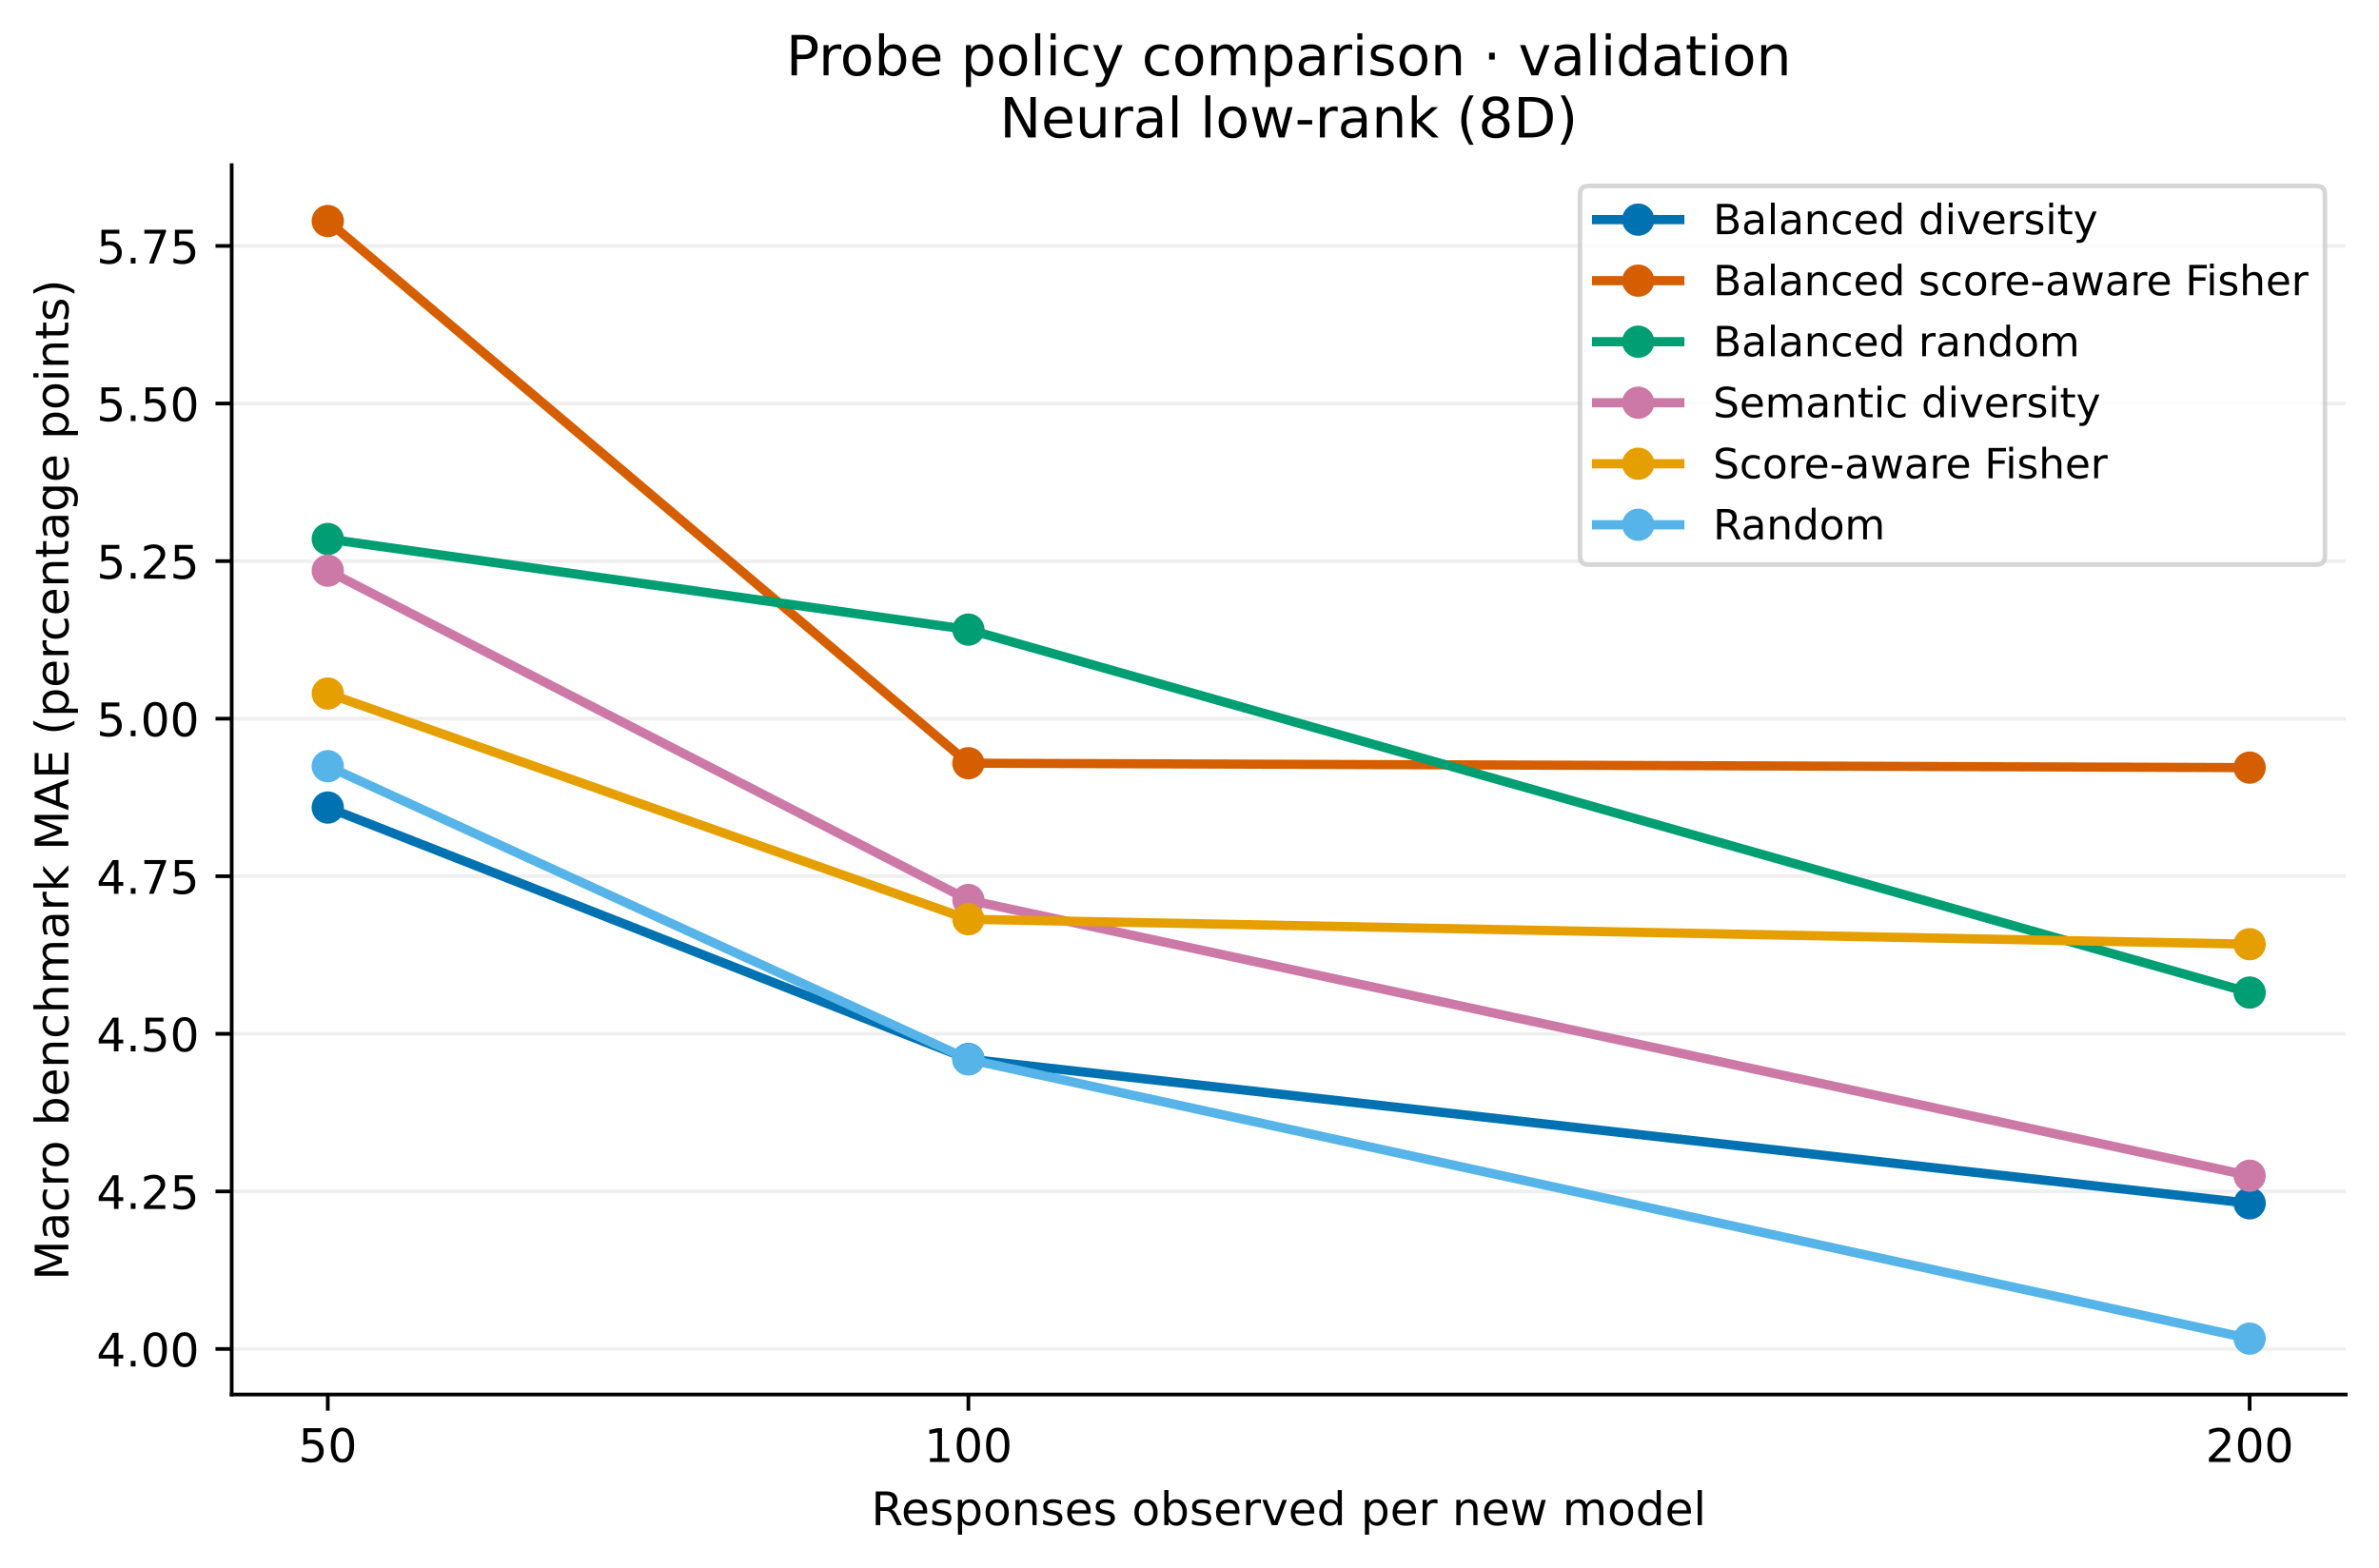
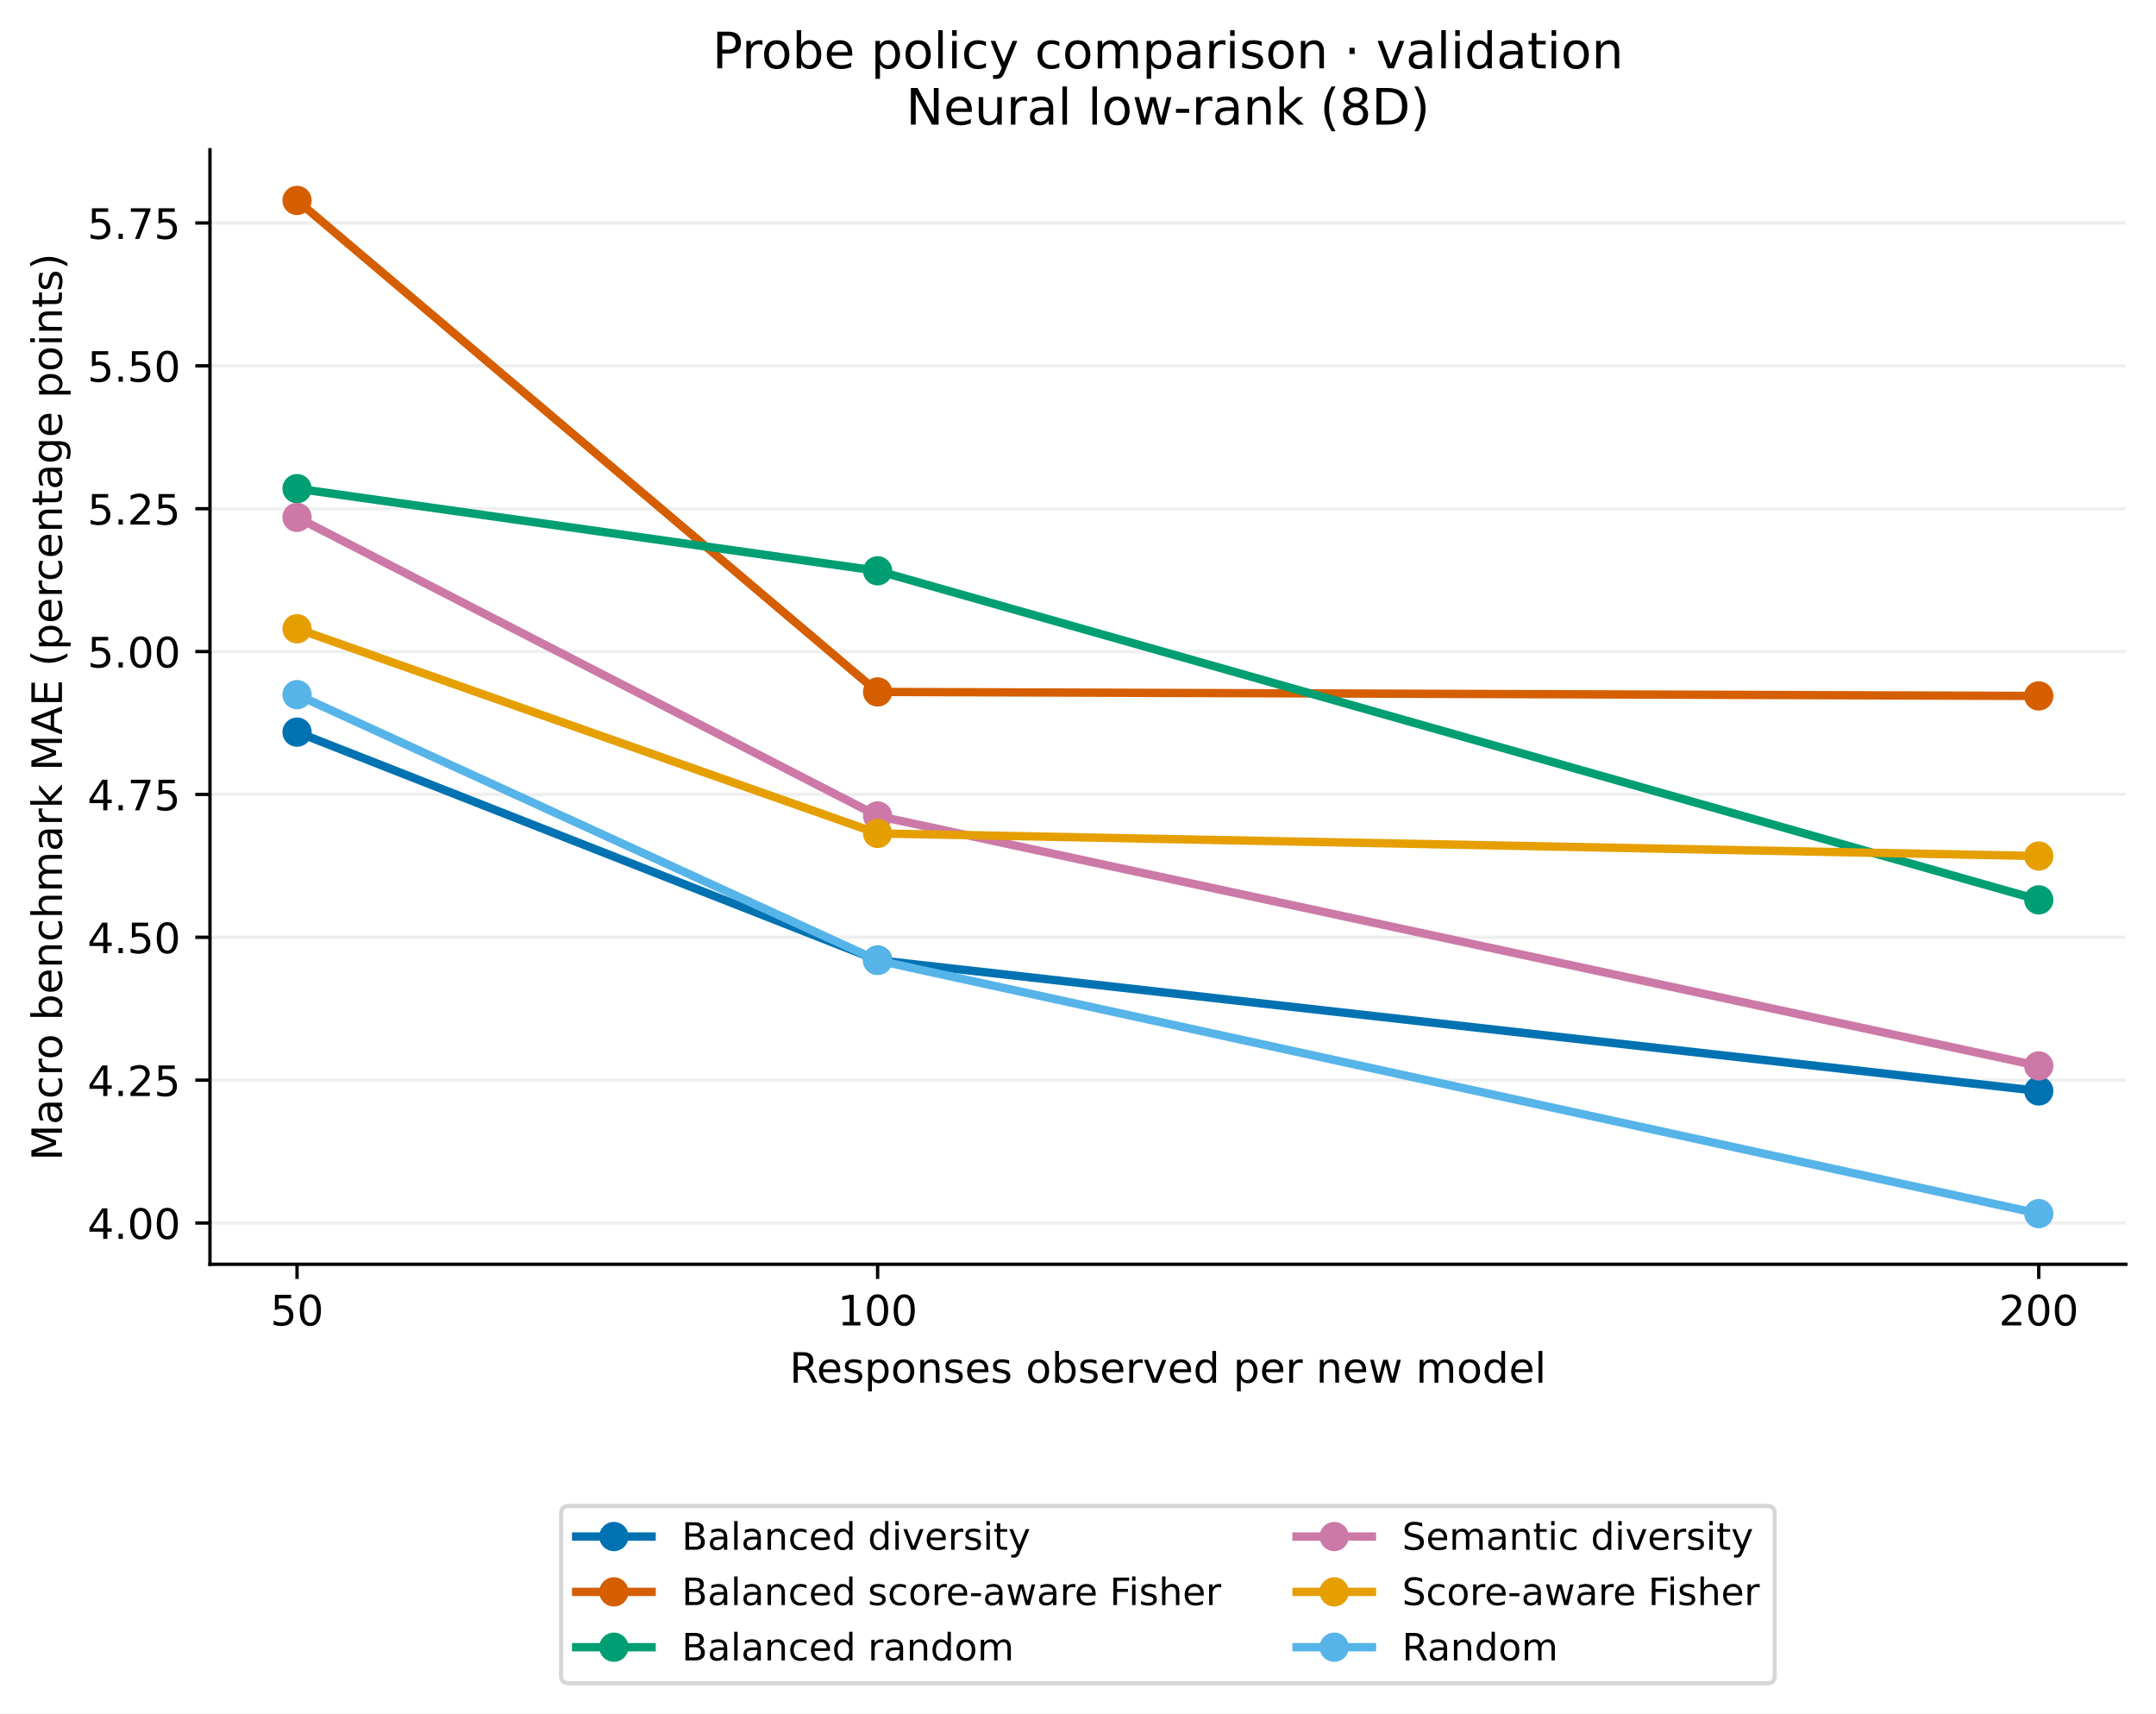
- <svg xmlns="http://www.w3.org/2000/svg" xmlns:xlink="http://www.w3.org/1999/xlink" width="514.904pt" height="339.424pt" viewBox="0 0 514.904 339.424" version="1.1">
+ <svg xmlns="http://www.w3.org/2000/svg" xmlns:xlink="http://www.w3.org/1999/xlink" width="514.904pt" height="409.121pt" viewBox="0 0 514.904 409.121" version="1.1">
  <defs>
    <style type="text/css">*{stroke-linejoin: round; stroke-linecap: butt}</style>
  </defs>
  <g id="figure_1">
    <g id="patch_1">
-       <path d="M 0 339.424  L 514.904 339.424  L 514.904 0  L 0 0  z " style="fill: #ffffff" />
+       <path d="M 0 409.121  L 514.904 409.121  L 514.904 -0  L 0 -0  z " style="fill: #ffffff" />
    </g>
    <g id="axes_1">
      <g id="patch_2">
        <path d="M 50.144 301.868  L 507.704 301.868  L 507.704 35.755  L 50.144 35.755  z " style="fill: #ffffff" />
      </g>
      <g id="matplotlib.axis_1">
        <g id="xtick_1">
          <g id="line2d_1">
            <defs>
-               <path id="m0ffa36512e" d="M 0 0  L 0 3.5  " style="stroke: #000000; stroke-width: 0.8" />
+               <path id="m7ef447787a" d="M 0 0  L 0 3.5  " style="stroke: #000000; stroke-width: 0.8" />
            </defs>
            <g>
-               <use xlink:href="#m0ffa36512e" x="70.942" y="301.868" style="stroke: #000000; stroke-width: 0.8" />
+               <use xlink:href="#m7ef447787a" x="70.942" y="301.868" style="stroke: #000000; stroke-width: 0.8" />
            </g>
          </g>
          <g id="text_1">
            <text style="font-size: 10px; font-family: 'DejaVu Sans'; text-anchor: middle" x="70.942" y="316.466" transform="rotate(-0 70.94193 316.4659)">50</text>
          </g>
        </g>
        <g id="xtick_2">
          <g id="line2d_2">
            <g>
-               <use xlink:href="#m0ffa36512e" x="209.596" y="301.868" style="stroke: #000000; stroke-width: 0.8" />
+               <use xlink:href="#m7ef447787a" x="209.596" y="301.868" style="stroke: #000000; stroke-width: 0.8" />
            </g>
          </g>
          <g id="text_2">
            <text style="font-size: 10px; font-family: 'DejaVu Sans'; text-anchor: middle" x="209.596" y="316.466" transform="rotate(-0 209.5965 316.4659)">100</text>
          </g>
        </g>
        <g id="xtick_3">
          <g id="line2d_3">
            <g>
-               <use xlink:href="#m0ffa36512e" x="486.906" y="301.868" style="stroke: #000000; stroke-width: 0.8" />
+               <use xlink:href="#m7ef447787a" x="486.906" y="301.868" style="stroke: #000000; stroke-width: 0.8" />
            </g>
          </g>
          <g id="text_3">
            <text style="font-size: 10px; font-family: 'DejaVu Sans'; text-anchor: middle" x="486.906" y="316.466" transform="rotate(-0 486.9056 316.4659)">200</text>
          </g>
        </g>
        <g id="text_4">
          <text style="font-size: 10px; font-family: 'DejaVu Sans'; text-anchor: middle" x="278.924" y="330.144" transform="rotate(-0 278.9237 330.1441)">Responses observed per new model</text>
        </g>
      </g>
      <g id="matplotlib.axis_2">
        <g id="ytick_1">
          <g id="line2d_4">
-             <path d="M 50.144 292.012  L 507.704 292.012  " clip-path="url(#pfa70e49b85)" style="fill: none; stroke: #b0b0b0; stroke-opacity: 0.2; stroke-width: 0.8; stroke-linecap: square" />
+             <path d="M 50.144 292.012  L 507.704 292.012  " clip-path="url(#p4a1b8127d9)" style="fill: none; stroke: #b0b0b0; stroke-opacity: 0.2; stroke-width: 0.8; stroke-linecap: square" />
          </g>
          <g id="line2d_5">
            <defs>
-               <path id="md1f73c7529" d="M 0 0  L -3.5 0  " style="stroke: #000000; stroke-width: 0.8" />
+               <path id="m7d1ff95a5c" d="M 0 0  L -3.5 0  " style="stroke: #000000; stroke-width: 0.8" />
            </defs>
            <g>
-               <use xlink:href="#md1f73c7529" x="50.144" y="292.012" style="stroke: #000000; stroke-width: 0.8" />
+               <use xlink:href="#m7d1ff95a5c" x="50.144" y="292.012" style="stroke: #000000; stroke-width: 0.8" />
            </g>
          </g>
          <g id="text_5">
            <text style="font-size: 10px; font-family: 'DejaVu Sans'; text-anchor: end" x="43.144" y="295.811" transform="rotate(-0 43.14375 295.8111)">4.00</text>
          </g>
        </g>
        <g id="ytick_2">
          <g id="line2d_6">
-             <path d="M 50.144 257.901  L 507.704 257.901  " clip-path="url(#pfa70e49b85)" style="fill: none; stroke: #b0b0b0; stroke-opacity: 0.2; stroke-width: 0.8; stroke-linecap: square" />
+             <path d="M 50.144 257.901  L 507.704 257.901  " clip-path="url(#p4a1b8127d9)" style="fill: none; stroke: #b0b0b0; stroke-opacity: 0.2; stroke-width: 0.8; stroke-linecap: square" />
          </g>
          <g id="line2d_7">
            <g>
-               <use xlink:href="#md1f73c7529" x="50.144" y="257.901" style="stroke: #000000; stroke-width: 0.8" />
+               <use xlink:href="#m7d1ff95a5c" x="50.144" y="257.901" style="stroke: #000000; stroke-width: 0.8" />
            </g>
          </g>
          <g id="text_6">
            <text style="font-size: 10px; font-family: 'DejaVu Sans'; text-anchor: end" x="43.144" y="261.7" transform="rotate(-0 43.14375 261.7002)">4.25</text>
          </g>
        </g>
        <g id="ytick_3">
          <g id="line2d_8">
-             <path d="M 50.144 223.79  L 507.704 223.79  " clip-path="url(#pfa70e49b85)" style="fill: none; stroke: #b0b0b0; stroke-opacity: 0.2; stroke-width: 0.8; stroke-linecap: square" />
+             <path d="M 50.144 223.79  L 507.704 223.79  " clip-path="url(#p4a1b8127d9)" style="fill: none; stroke: #b0b0b0; stroke-opacity: 0.2; stroke-width: 0.8; stroke-linecap: square" />
          </g>
          <g id="line2d_9">
            <g>
-               <use xlink:href="#md1f73c7529" x="50.144" y="223.79" style="stroke: #000000; stroke-width: 0.8" />
+               <use xlink:href="#m7d1ff95a5c" x="50.144" y="223.79" style="stroke: #000000; stroke-width: 0.8" />
            </g>
          </g>
          <g id="text_7">
            <text style="font-size: 10px; font-family: 'DejaVu Sans'; text-anchor: end" x="43.144" y="227.589" transform="rotate(-0 43.14375 227.5894)">4.50</text>
          </g>
        </g>
        <g id="ytick_4">
          <g id="line2d_10">
-             <path d="M 50.144 189.679  L 507.704 189.679  " clip-path="url(#pfa70e49b85)" style="fill: none; stroke: #b0b0b0; stroke-opacity: 0.2; stroke-width: 0.8; stroke-linecap: square" />
+             <path d="M 50.144 189.679  L 507.704 189.679  " clip-path="url(#p4a1b8127d9)" style="fill: none; stroke: #b0b0b0; stroke-opacity: 0.2; stroke-width: 0.8; stroke-linecap: square" />
          </g>
          <g id="line2d_11">
            <g>
-               <use xlink:href="#md1f73c7529" x="50.144" y="189.679" style="stroke: #000000; stroke-width: 0.8" />
+               <use xlink:href="#m7d1ff95a5c" x="50.144" y="189.679" style="stroke: #000000; stroke-width: 0.8" />
            </g>
          </g>
          <g id="text_8">
            <text style="font-size: 10px; font-family: 'DejaVu Sans'; text-anchor: end" x="43.144" y="193.479" transform="rotate(-0 43.14375 193.4785)">4.75</text>
          </g>
        </g>
        <g id="ytick_5">
          <g id="line2d_12">
-             <path d="M 50.144 155.568  L 507.704 155.568  " clip-path="url(#pfa70e49b85)" style="fill: none; stroke: #b0b0b0; stroke-opacity: 0.2; stroke-width: 0.8; stroke-linecap: square" />
+             <path d="M 50.144 155.568  L 507.704 155.568  " clip-path="url(#p4a1b8127d9)" style="fill: none; stroke: #b0b0b0; stroke-opacity: 0.2; stroke-width: 0.8; stroke-linecap: square" />
          </g>
          <g id="line2d_13">
            <g>
-               <use xlink:href="#md1f73c7529" x="50.144" y="155.568" style="stroke: #000000; stroke-width: 0.8" />
+               <use xlink:href="#m7d1ff95a5c" x="50.144" y="155.568" style="stroke: #000000; stroke-width: 0.8" />
            </g>
          </g>
          <g id="text_9">
            <text style="font-size: 10px; font-family: 'DejaVu Sans'; text-anchor: end" x="43.144" y="159.368" transform="rotate(-0 43.14375 159.3677)">5.00</text>
          </g>
        </g>
        <g id="ytick_6">
          <g id="line2d_14">
-             <path d="M 50.144 121.458  L 507.704 121.458  " clip-path="url(#pfa70e49b85)" style="fill: none; stroke: #b0b0b0; stroke-opacity: 0.2; stroke-width: 0.8; stroke-linecap: square" />
+             <path d="M 50.144 121.458  L 507.704 121.458  " clip-path="url(#p4a1b8127d9)" style="fill: none; stroke: #b0b0b0; stroke-opacity: 0.2; stroke-width: 0.8; stroke-linecap: square" />
          </g>
          <g id="line2d_15">
            <g>
-               <use xlink:href="#md1f73c7529" x="50.144" y="121.458" style="stroke: #000000; stroke-width: 0.8" />
+               <use xlink:href="#m7d1ff95a5c" x="50.144" y="121.458" style="stroke: #000000; stroke-width: 0.8" />
            </g>
          </g>
          <g id="text_10">
            <text style="font-size: 10px; font-family: 'DejaVu Sans'; text-anchor: end" x="43.144" y="125.257" transform="rotate(-0 43.14375 125.2568)">5.25</text>
          </g>
        </g>
        <g id="ytick_7">
          <g id="line2d_16">
-             <path d="M 50.144 87.347  L 507.704 87.347  " clip-path="url(#pfa70e49b85)" style="fill: none; stroke: #b0b0b0; stroke-opacity: 0.2; stroke-width: 0.8; stroke-linecap: square" />
+             <path d="M 50.144 87.347  L 507.704 87.347  " clip-path="url(#p4a1b8127d9)" style="fill: none; stroke: #b0b0b0; stroke-opacity: 0.2; stroke-width: 0.8; stroke-linecap: square" />
          </g>
          <g id="line2d_17">
            <g>
-               <use xlink:href="#md1f73c7529" x="50.144" y="87.347" style="stroke: #000000; stroke-width: 0.8" />
+               <use xlink:href="#m7d1ff95a5c" x="50.144" y="87.347" style="stroke: #000000; stroke-width: 0.8" />
            </g>
          </g>
          <g id="text_11">
            <text style="font-size: 10px; font-family: 'DejaVu Sans'; text-anchor: end" x="43.144" y="91.146" transform="rotate(-0 43.14375 91.14596)">5.50</text>
          </g>
        </g>
        <g id="ytick_8">
          <g id="line2d_18">
-             <path d="M 50.144 53.236  L 507.704 53.236  " clip-path="url(#pfa70e49b85)" style="fill: none; stroke: #b0b0b0; stroke-opacity: 0.2; stroke-width: 0.8; stroke-linecap: square" />
+             <path d="M 50.144 53.236  L 507.704 53.236  " clip-path="url(#p4a1b8127d9)" style="fill: none; stroke: #b0b0b0; stroke-opacity: 0.2; stroke-width: 0.8; stroke-linecap: square" />
          </g>
          <g id="line2d_19">
            <g>
-               <use xlink:href="#md1f73c7529" x="50.144" y="53.236" style="stroke: #000000; stroke-width: 0.8" />
+               <use xlink:href="#m7d1ff95a5c" x="50.144" y="53.236" style="stroke: #000000; stroke-width: 0.8" />
            </g>
          </g>
          <g id="text_12">
            <text style="font-size: 10px; font-family: 'DejaVu Sans'; text-anchor: end" x="43.144" y="57.035" transform="rotate(-0 43.14375 57.0351)">5.75</text>
          </g>
        </g>
        <g id="text_13">
          <text style="font-size: 10px; font-family: 'DejaVu Sans'; text-anchor: middle" x="14.798" y="168.811" transform="rotate(-90 14.79844 168.8115)">Macro benchmark MAE (percentage points)</text>
        </g>
      </g>
      <g id="line2d_20">
-         <path d="M 70.942 174.81  L 209.596 229.257  L 486.906 260.482  " clip-path="url(#pfa70e49b85)" style="fill: none; stroke: #0072b2; stroke-width: 2; stroke-linecap: square" />
-         <defs>
-           <path id="m6f5f0a324a" d="M 0 3  C 0.796 3 1.559 2.684 2.121 2.121  C 2.684 1.559 3 0.796 3 0  C 3 -0.796 2.684 -1.559 2.121 -2.121  C 1.559 -2.684 0.796 -3 0 -3  C -0.796 -3 -1.559 -2.684 -2.121 -2.121  C -2.684 -1.559 -3 -0.796 -3 0  C -3 0.796 -2.684 1.559 -2.121 2.121  C -1.559 2.684 -0.796 3 0 3  z " style="stroke: #0072b2" />
-         </defs>
-         <g clip-path="url(#pfa70e49b85)">
-           <use xlink:href="#m6f5f0a324a" x="70.942" y="174.81" style="fill: #0072b2; stroke: #0072b2" />
-           <use xlink:href="#m6f5f0a324a" x="209.596" y="229.257" style="fill: #0072b2; stroke: #0072b2" />
-           <use xlink:href="#m6f5f0a324a" x="486.906" y="260.482" style="fill: #0072b2; stroke: #0072b2" />
+         <path d="M 70.942 174.81  L 209.596 229.257  L 486.906 260.482  " clip-path="url(#p4a1b8127d9)" style="fill: none; stroke: #0072b2; stroke-width: 2; stroke-linecap: square" />
+         <defs>
+           <path id="m4729042935" d="M 0 3  C 0.796 3 1.559 2.684 2.121 2.121  C 2.684 1.559 3 0.796 3 0  C 3 -0.796 2.684 -1.559 2.121 -2.121  C 1.559 -2.684 0.796 -3 0 -3  C -0.796 -3 -1.559 -2.684 -2.121 -2.121  C -2.684 -1.559 -3 -0.796 -3 0  C -3 0.796 -2.684 1.559 -2.121 2.121  C -1.559 2.684 -0.796 3 0 3  z " style="stroke: #0072b2" />
+         </defs>
+         <g clip-path="url(#p4a1b8127d9)">
+           <use xlink:href="#m4729042935" x="70.942" y="174.81" style="fill: #0072b2; stroke: #0072b2" />
+           <use xlink:href="#m4729042935" x="209.596" y="229.257" style="fill: #0072b2; stroke: #0072b2" />
+           <use xlink:href="#m4729042935" x="486.906" y="260.482" style="fill: #0072b2; stroke: #0072b2" />
        </g>
      </g>
      <g id="line2d_21">
-         <path d="M 70.942 47.852  L 209.596 165.212  L 486.906 166.166  " clip-path="url(#pfa70e49b85)" style="fill: none; stroke: #d55e00; stroke-width: 2; stroke-linecap: square" />
-         <defs>
-           <path id="m3e5ff7f734" d="M 0 3  C 0.796 3 1.559 2.684 2.121 2.121  C 2.684 1.559 3 0.796 3 0  C 3 -0.796 2.684 -1.559 2.121 -2.121  C 1.559 -2.684 0.796 -3 0 -3  C -0.796 -3 -1.559 -2.684 -2.121 -2.121  C -2.684 -1.559 -3 -0.796 -3 0  C -3 0.796 -2.684 1.559 -2.121 2.121  C -1.559 2.684 -0.796 3 0 3  z " style="stroke: #d55e00" />
-         </defs>
-         <g clip-path="url(#pfa70e49b85)">
-           <use xlink:href="#m3e5ff7f734" x="70.942" y="47.852" style="fill: #d55e00; stroke: #d55e00" />
-           <use xlink:href="#m3e5ff7f734" x="209.596" y="165.212" style="fill: #d55e00; stroke: #d55e00" />
-           <use xlink:href="#m3e5ff7f734" x="486.906" y="166.166" style="fill: #d55e00; stroke: #d55e00" />
+         <path d="M 70.942 47.852  L 209.596 165.212  L 486.906 166.166  " clip-path="url(#p4a1b8127d9)" style="fill: none; stroke: #d55e00; stroke-width: 2; stroke-linecap: square" />
+         <defs>
+           <path id="ma8d5fb3e42" d="M 0 3  C 0.796 3 1.559 2.684 2.121 2.121  C 2.684 1.559 3 0.796 3 0  C 3 -0.796 2.684 -1.559 2.121 -2.121  C 1.559 -2.684 0.796 -3 0 -3  C -0.796 -3 -1.559 -2.684 -2.121 -2.121  C -2.684 -1.559 -3 -0.796 -3 0  C -3 0.796 -2.684 1.559 -2.121 2.121  C -1.559 2.684 -0.796 3 0 3  z " style="stroke: #d55e00" />
+         </defs>
+         <g clip-path="url(#p4a1b8127d9)">
+           <use xlink:href="#ma8d5fb3e42" x="70.942" y="47.852" style="fill: #d55e00; stroke: #d55e00" />
+           <use xlink:href="#ma8d5fb3e42" x="209.596" y="165.212" style="fill: #d55e00; stroke: #d55e00" />
+           <use xlink:href="#ma8d5fb3e42" x="486.906" y="166.166" style="fill: #d55e00; stroke: #d55e00" />
        </g>
      </g>
      <g id="line2d_22">
-         <path d="M 70.942 116.672  L 209.596 136.292  L 486.906 214.861  " clip-path="url(#pfa70e49b85)" style="fill: none; stroke: #009e73; stroke-width: 2; stroke-linecap: square" />
-         <defs>
-           <path id="m66dbecaa68" d="M 0 3  C 0.796 3 1.559 2.684 2.121 2.121  C 2.684 1.559 3 0.796 3 0  C 3 -0.796 2.684 -1.559 2.121 -2.121  C 1.559 -2.684 0.796 -3 0 -3  C -0.796 -3 -1.559 -2.684 -2.121 -2.121  C -2.684 -1.559 -3 -0.796 -3 0  C -3 0.796 -2.684 1.559 -2.121 2.121  C -1.559 2.684 -0.796 3 0 3  z " style="stroke: #009e73" />
-         </defs>
-         <g clip-path="url(#pfa70e49b85)">
-           <use xlink:href="#m66dbecaa68" x="70.942" y="116.672" style="fill: #009e73; stroke: #009e73" />
-           <use xlink:href="#m66dbecaa68" x="209.596" y="136.292" style="fill: #009e73; stroke: #009e73" />
-           <use xlink:href="#m66dbecaa68" x="486.906" y="214.861" style="fill: #009e73; stroke: #009e73" />
+         <path d="M 70.942 116.672  L 209.596 136.292  L 486.906 214.861  " clip-path="url(#p4a1b8127d9)" style="fill: none; stroke: #009e73; stroke-width: 2; stroke-linecap: square" />
+         <defs>
+           <path id="m45dd443e79" d="M 0 3  C 0.796 3 1.559 2.684 2.121 2.121  C 2.684 1.559 3 0.796 3 0  C 3 -0.796 2.684 -1.559 2.121 -2.121  C 1.559 -2.684 0.796 -3 0 -3  C -0.796 -3 -1.559 -2.684 -2.121 -2.121  C -2.684 -1.559 -3 -0.796 -3 0  C -3 0.796 -2.684 1.559 -2.121 2.121  C -1.559 2.684 -0.796 3 0 3  z " style="stroke: #009e73" />
+         </defs>
+         <g clip-path="url(#p4a1b8127d9)">
+           <use xlink:href="#m45dd443e79" x="70.942" y="116.672" style="fill: #009e73; stroke: #009e73" />
+           <use xlink:href="#m45dd443e79" x="209.596" y="136.292" style="fill: #009e73; stroke: #009e73" />
+           <use xlink:href="#m45dd443e79" x="486.906" y="214.861" style="fill: #009e73; stroke: #009e73" />
        </g>
      </g>
      <g id="line2d_23">
-         <path d="M 70.942 123.532  L 209.596 194.821  L 486.906 254.504  " clip-path="url(#pfa70e49b85)" style="fill: none; stroke: #cc79a7; stroke-width: 2; stroke-linecap: square" />
-         <defs>
-           <path id="mdb59c67a7f" d="M 0 3  C 0.796 3 1.559 2.684 2.121 2.121  C 2.684 1.559 3 0.796 3 0  C 3 -0.796 2.684 -1.559 2.121 -2.121  C 1.559 -2.684 0.796 -3 0 -3  C -0.796 -3 -1.559 -2.684 -2.121 -2.121  C -2.684 -1.559 -3 -0.796 -3 0  C -3 0.796 -2.684 1.559 -2.121 2.121  C -1.559 2.684 -0.796 3 0 3  z " style="stroke: #cc79a7" />
-         </defs>
-         <g clip-path="url(#pfa70e49b85)">
-           <use xlink:href="#mdb59c67a7f" x="70.942" y="123.532" style="fill: #cc79a7; stroke: #cc79a7" />
-           <use xlink:href="#mdb59c67a7f" x="209.596" y="194.821" style="fill: #cc79a7; stroke: #cc79a7" />
-           <use xlink:href="#mdb59c67a7f" x="486.906" y="254.504" style="fill: #cc79a7; stroke: #cc79a7" />
+         <path d="M 70.942 123.532  L 209.596 194.821  L 486.906 254.504  " clip-path="url(#p4a1b8127d9)" style="fill: none; stroke: #cc79a7; stroke-width: 2; stroke-linecap: square" />
+         <defs>
+           <path id="mc741912dad" d="M 0 3  C 0.796 3 1.559 2.684 2.121 2.121  C 2.684 1.559 3 0.796 3 0  C 3 -0.796 2.684 -1.559 2.121 -2.121  C 1.559 -2.684 0.796 -3 0 -3  C -0.796 -3 -1.559 -2.684 -2.121 -2.121  C -2.684 -1.559 -3 -0.796 -3 0  C -3 0.796 -2.684 1.559 -2.121 2.121  C -1.559 2.684 -0.796 3 0 3  z " style="stroke: #cc79a7" />
+         </defs>
+         <g clip-path="url(#p4a1b8127d9)">
+           <use xlink:href="#mc741912dad" x="70.942" y="123.532" style="fill: #cc79a7; stroke: #cc79a7" />
+           <use xlink:href="#mc741912dad" x="209.596" y="194.821" style="fill: #cc79a7; stroke: #cc79a7" />
+           <use xlink:href="#mc741912dad" x="486.906" y="254.504" style="fill: #cc79a7; stroke: #cc79a7" />
        </g>
      </g>
      <g id="line2d_24">
-         <path d="M 70.942 150.126  L 209.596 198.994  L 486.906 204.393  " clip-path="url(#pfa70e49b85)" style="fill: none; stroke: #e69f00; stroke-width: 2; stroke-linecap: square" />
-         <defs>
-           <path id="m52b31a6571" d="M 0 3  C 0.796 3 1.559 2.684 2.121 2.121  C 2.684 1.559 3 0.796 3 0  C 3 -0.796 2.684 -1.559 2.121 -2.121  C 1.559 -2.684 0.796 -3 0 -3  C -0.796 -3 -1.559 -2.684 -2.121 -2.121  C -2.684 -1.559 -3 -0.796 -3 0  C -3 0.796 -2.684 1.559 -2.121 2.121  C -1.559 2.684 -0.796 3 0 3  z " style="stroke: #e69f00" />
-         </defs>
-         <g clip-path="url(#pfa70e49b85)">
-           <use xlink:href="#m52b31a6571" x="70.942" y="150.126" style="fill: #e69f00; stroke: #e69f00" />
-           <use xlink:href="#m52b31a6571" x="209.596" y="198.994" style="fill: #e69f00; stroke: #e69f00" />
-           <use xlink:href="#m52b31a6571" x="486.906" y="204.393" style="fill: #e69f00; stroke: #e69f00" />
+         <path d="M 70.942 150.126  L 209.596 198.994  L 486.906 204.393  " clip-path="url(#p4a1b8127d9)" style="fill: none; stroke: #e69f00; stroke-width: 2; stroke-linecap: square" />
+         <defs>
+           <path id="m10a6425d63" d="M 0 3  C 0.796 3 1.559 2.684 2.121 2.121  C 2.684 1.559 3 0.796 3 0  C 3 -0.796 2.684 -1.559 2.121 -2.121  C 1.559 -2.684 0.796 -3 0 -3  C -0.796 -3 -1.559 -2.684 -2.121 -2.121  C -2.684 -1.559 -3 -0.796 -3 0  C -3 0.796 -2.684 1.559 -2.121 2.121  C -1.559 2.684 -0.796 3 0 3  z " style="stroke: #e69f00" />
+         </defs>
+         <g clip-path="url(#p4a1b8127d9)">
+           <use xlink:href="#m10a6425d63" x="70.942" y="150.126" style="fill: #e69f00; stroke: #e69f00" />
+           <use xlink:href="#m10a6425d63" x="209.596" y="198.994" style="fill: #e69f00; stroke: #e69f00" />
+           <use xlink:href="#m10a6425d63" x="486.906" y="204.393" style="fill: #e69f00; stroke: #e69f00" />
        </g>
      </g>
      <g id="line2d_25">
-         <path d="M 70.942 165.863  L 209.596 229.324  L 486.906 289.772  " clip-path="url(#pfa70e49b85)" style="fill: none; stroke: #56b4e9; stroke-width: 2; stroke-linecap: square" />
-         <defs>
-           <path id="mcccd2d0401" d="M 0 3  C 0.796 3 1.559 2.684 2.121 2.121  C 2.684 1.559 3 0.796 3 0  C 3 -0.796 2.684 -1.559 2.121 -2.121  C 1.559 -2.684 0.796 -3 0 -3  C -0.796 -3 -1.559 -2.684 -2.121 -2.121  C -2.684 -1.559 -3 -0.796 -3 0  C -3 0.796 -2.684 1.559 -2.121 2.121  C -1.559 2.684 -0.796 3 0 3  z " style="stroke: #56b4e9" />
-         </defs>
-         <g clip-path="url(#pfa70e49b85)">
-           <use xlink:href="#mcccd2d0401" x="70.942" y="165.863" style="fill: #56b4e9; stroke: #56b4e9" />
-           <use xlink:href="#mcccd2d0401" x="209.596" y="229.324" style="fill: #56b4e9; stroke: #56b4e9" />
-           <use xlink:href="#mcccd2d0401" x="486.906" y="289.772" style="fill: #56b4e9; stroke: #56b4e9" />
+         <path d="M 70.942 165.863  L 209.596 229.324  L 486.906 289.772  " clip-path="url(#p4a1b8127d9)" style="fill: none; stroke: #56b4e9; stroke-width: 2; stroke-linecap: square" />
+         <defs>
+           <path id="m4018bb6eaa" d="M 0 3  C 0.796 3 1.559 2.684 2.121 2.121  C 2.684 1.559 3 0.796 3 0  C 3 -0.796 2.684 -1.559 2.121 -2.121  C 1.559 -2.684 0.796 -3 0 -3  C -0.796 -3 -1.559 -2.684 -2.121 -2.121  C -2.684 -1.559 -3 -0.796 -3 0  C -3 0.796 -2.684 1.559 -2.121 2.121  C -1.559 2.684 -0.796 3 0 3  z " style="stroke: #56b4e9" />
+         </defs>
+         <g clip-path="url(#p4a1b8127d9)">
+           <use xlink:href="#m4018bb6eaa" x="70.942" y="165.863" style="fill: #56b4e9; stroke: #56b4e9" />
+           <use xlink:href="#m4018bb6eaa" x="209.596" y="229.324" style="fill: #56b4e9; stroke: #56b4e9" />
+           <use xlink:href="#m4018bb6eaa" x="486.906" y="289.772" style="fill: #56b4e9; stroke: #56b4e9" />
        </g>
      </g>
      <g id="patch_3">
        <path d="M 50.144 301.868  L 50.144 35.755  " style="fill: none; stroke: #000000; stroke-width: 0.8; stroke-linejoin: miter; stroke-linecap: square" />
      </g>
      <g id="patch_4">
        <path d="M 50.144 301.868  L 507.704 301.868  " style="fill: none; stroke: #000000; stroke-width: 0.8; stroke-linejoin: miter; stroke-linecap: square" />
      </g>
      <g id="text_14">
        <text style="font-size: 12px; font-family: 'DejaVu Sans'" transform="translate(170.1344 16.31812)">Probe policy comparison · validation</text>
        <text style="font-size: 12px; font-family: 'DejaVu Sans'" transform="translate(216.3672 29.7555)">Neural low-rank (8D)</text>
      </g>
      <g id="legend_1">
        <g id="patch_5">
-           <path d="M 343.767 122.217  L 501.404 122.217  Q 503.204 122.217 503.204 120.417  L 503.204 42.056  Q 503.204 40.255 501.404 40.255  L 343.767 40.255  Q 341.967 40.255 341.967 42.056  L 341.967 120.417  Q 341.967 122.217 343.767 122.217  z " style="fill: #ffffff; opacity: 0.8; stroke: #cccccc; stroke-linejoin: miter" />
+           <path d="M 135.81 401.921  L 422.038 401.921  Q 423.838 401.921 423.838 400.121  L 423.838 361.39  Q 423.838 359.59 422.038 359.59  L 135.81 359.59  Q 134.01 359.59 134.01 361.39  L 134.01 400.121  Q 134.01 401.921 135.81 401.921  z " style="fill: #ffffff; opacity: 0.8; stroke: #cccccc; stroke-linejoin: miter" />
        </g>
        <g id="line2d_26">
-           <path d="M 345.567 47.544  L 354.567 47.544  L 363.567 47.544  " style="fill: none; stroke: #0072b2; stroke-width: 2; stroke-linecap: square" />
-           <g>
-             <use xlink:href="#m6f5f0a324a" x="354.567" y="47.544" style="fill: #0072b2; stroke: #0072b2" />
+           <path d="M 137.61 366.878  L 146.61 366.878  L 155.61 366.878  " style="fill: none; stroke: #0072b2; stroke-width: 2; stroke-linecap: square" />
+           <g>
+             <use xlink:href="#m4729042935" x="146.61" y="366.878" style="fill: #0072b2; stroke: #0072b2" />
          </g>
        </g>
        <g id="text_15">
-           <text style="font-size: 9px; font-family: 'DejaVu Sans'; text-anchor: start" x="370.767" y="50.694" transform="rotate(-0 370.7673 50.69409)">Balanced diversity</text>
+           <text style="font-size: 9px; font-family: 'DejaVu Sans'; text-anchor: start" x="162.81" y="370.028" transform="rotate(-0 162.8097 370.0285)">Balanced diversity</text>
        </g>
        <g id="line2d_27">
-           <path d="M 345.567 60.754  L 354.567 60.754  L 363.567 60.754  " style="fill: none; stroke: #d55e00; stroke-width: 2; stroke-linecap: square" />
-           <g>
-             <use xlink:href="#m3e5ff7f734" x="354.567" y="60.754" style="fill: #d55e00; stroke: #d55e00" />
+           <path d="M 137.61 380.089  L 146.61 380.089  L 155.61 380.089  " style="fill: none; stroke: #d55e00; stroke-width: 2; stroke-linecap: square" />
+           <g>
+             <use xlink:href="#ma8d5fb3e42" x="146.61" y="380.089" style="fill: #d55e00; stroke: #d55e00" />
          </g>
        </g>
        <g id="text_16">
-           <text style="font-size: 9px; font-family: 'DejaVu Sans'; text-anchor: start" x="370.767" y="63.904" transform="rotate(-0 370.7673 63.90441)">Balanced score-aware Fisher</text>
+           <text style="font-size: 9px; font-family: 'DejaVu Sans'; text-anchor: start" x="162.81" y="383.239" transform="rotate(-0 162.8097 383.2388)">Balanced score-aware Fisher</text>
        </g>
        <g id="line2d_28">
-           <path d="M 345.567 73.965  L 354.567 73.965  L 363.567 73.965  " style="fill: none; stroke: #009e73; stroke-width: 2; stroke-linecap: square" />
-           <g>
-             <use xlink:href="#m66dbecaa68" x="354.567" y="73.965" style="fill: #009e73; stroke: #009e73" />
+           <path d="M 137.61 393.299  L 146.61 393.299  L 155.61 393.299  " style="fill: none; stroke: #009e73; stroke-width: 2; stroke-linecap: square" />
+           <g>
+             <use xlink:href="#m45dd443e79" x="146.61" y="393.299" style="fill: #009e73; stroke: #009e73" />
          </g>
        </g>
        <g id="text_17">
-           <text style="font-size: 9px; font-family: 'DejaVu Sans'; text-anchor: start" x="370.767" y="77.115" transform="rotate(-0 370.7673 77.11472)">Balanced random</text>
+           <text style="font-size: 9px; font-family: 'DejaVu Sans'; text-anchor: start" x="162.81" y="396.449" transform="rotate(-0 162.8097 396.4491)">Balanced random</text>
        </g>
        <g id="line2d_29">
-           <path d="M 345.567 87.175  L 354.567 87.175  L 363.567 87.175  " style="fill: none; stroke: #cc79a7; stroke-width: 2; stroke-linecap: square" />
-           <g>
-             <use xlink:href="#mdb59c67a7f" x="354.567" y="87.175" style="fill: #cc79a7; stroke: #cc79a7" />
+           <path d="M 309.646 366.878  L 318.646 366.878  L 327.646 366.878  " style="fill: none; stroke: #cc79a7; stroke-width: 2; stroke-linecap: square" />
+           <g>
+             <use xlink:href="#mc741912dad" x="318.646" y="366.878" style="fill: #cc79a7; stroke: #cc79a7" />
          </g>
        </g>
        <g id="text_18">
-           <text style="font-size: 9px; font-family: 'DejaVu Sans'; text-anchor: start" x="370.767" y="90.325" transform="rotate(-0 370.7673 90.32503)">Semantic diversity</text>
+           <text style="font-size: 9px; font-family: 'DejaVu Sans'; text-anchor: start" x="334.846" y="370.028" transform="rotate(-0 334.8461 370.0285)">Semantic diversity</text>
        </g>
        <g id="line2d_30">
-           <path d="M 345.567 100.385  L 354.567 100.385  L 363.567 100.385  " style="fill: none; stroke: #e69f00; stroke-width: 2; stroke-linecap: square" />
-           <g>
-             <use xlink:href="#m52b31a6571" x="354.567" y="100.385" style="fill: #e69f00; stroke: #e69f00" />
+           <path d="M 309.646 380.089  L 318.646 380.089  L 327.646 380.089  " style="fill: none; stroke: #e69f00; stroke-width: 2; stroke-linecap: square" />
+           <g>
+             <use xlink:href="#m10a6425d63" x="318.646" y="380.089" style="fill: #e69f00; stroke: #e69f00" />
          </g>
        </g>
        <g id="text_19">
-           <text style="font-size: 9px; font-family: 'DejaVu Sans'; text-anchor: start" x="370.767" y="103.535" transform="rotate(-0 370.7673 103.5353)">Score-aware Fisher</text>
+           <text style="font-size: 9px; font-family: 'DejaVu Sans'; text-anchor: start" x="334.846" y="383.239" transform="rotate(-0 334.8461 383.2388)">Score-aware Fisher</text>
        </g>
        <g id="line2d_31">
-           <path d="M 345.567 113.596  L 354.567 113.596  L 363.567 113.596  " style="fill: none; stroke: #56b4e9; stroke-width: 2; stroke-linecap: square" />
-           <g>
-             <use xlink:href="#mcccd2d0401" x="354.567" y="113.596" style="fill: #56b4e9; stroke: #56b4e9" />
+           <path d="M 309.646 393.299  L 318.646 393.299  L 327.646 393.299  " style="fill: none; stroke: #56b4e9; stroke-width: 2; stroke-linecap: square" />
+           <g>
+             <use xlink:href="#m4018bb6eaa" x="318.646" y="393.299" style="fill: #56b4e9; stroke: #56b4e9" />
          </g>
        </g>
        <g id="text_20">
-           <text style="font-size: 9px; font-family: 'DejaVu Sans'; text-anchor: start" x="370.767" y="116.746" transform="rotate(-0 370.7673 116.7457)">Random</text>
+           <text style="font-size: 9px; font-family: 'DejaVu Sans'; text-anchor: start" x="334.846" y="396.449" transform="rotate(-0 334.8461 396.4491)">Random</text>
        </g>
      </g>
    </g>
  </g>
  <defs>
-     <clipPath id="pfa70e49b85">
+     <clipPath id="p4a1b8127d9">
      <rect x="50.144" y="35.755" width="457.56" height="266.112" />
    </clipPath>
  </defs>
</svg>
